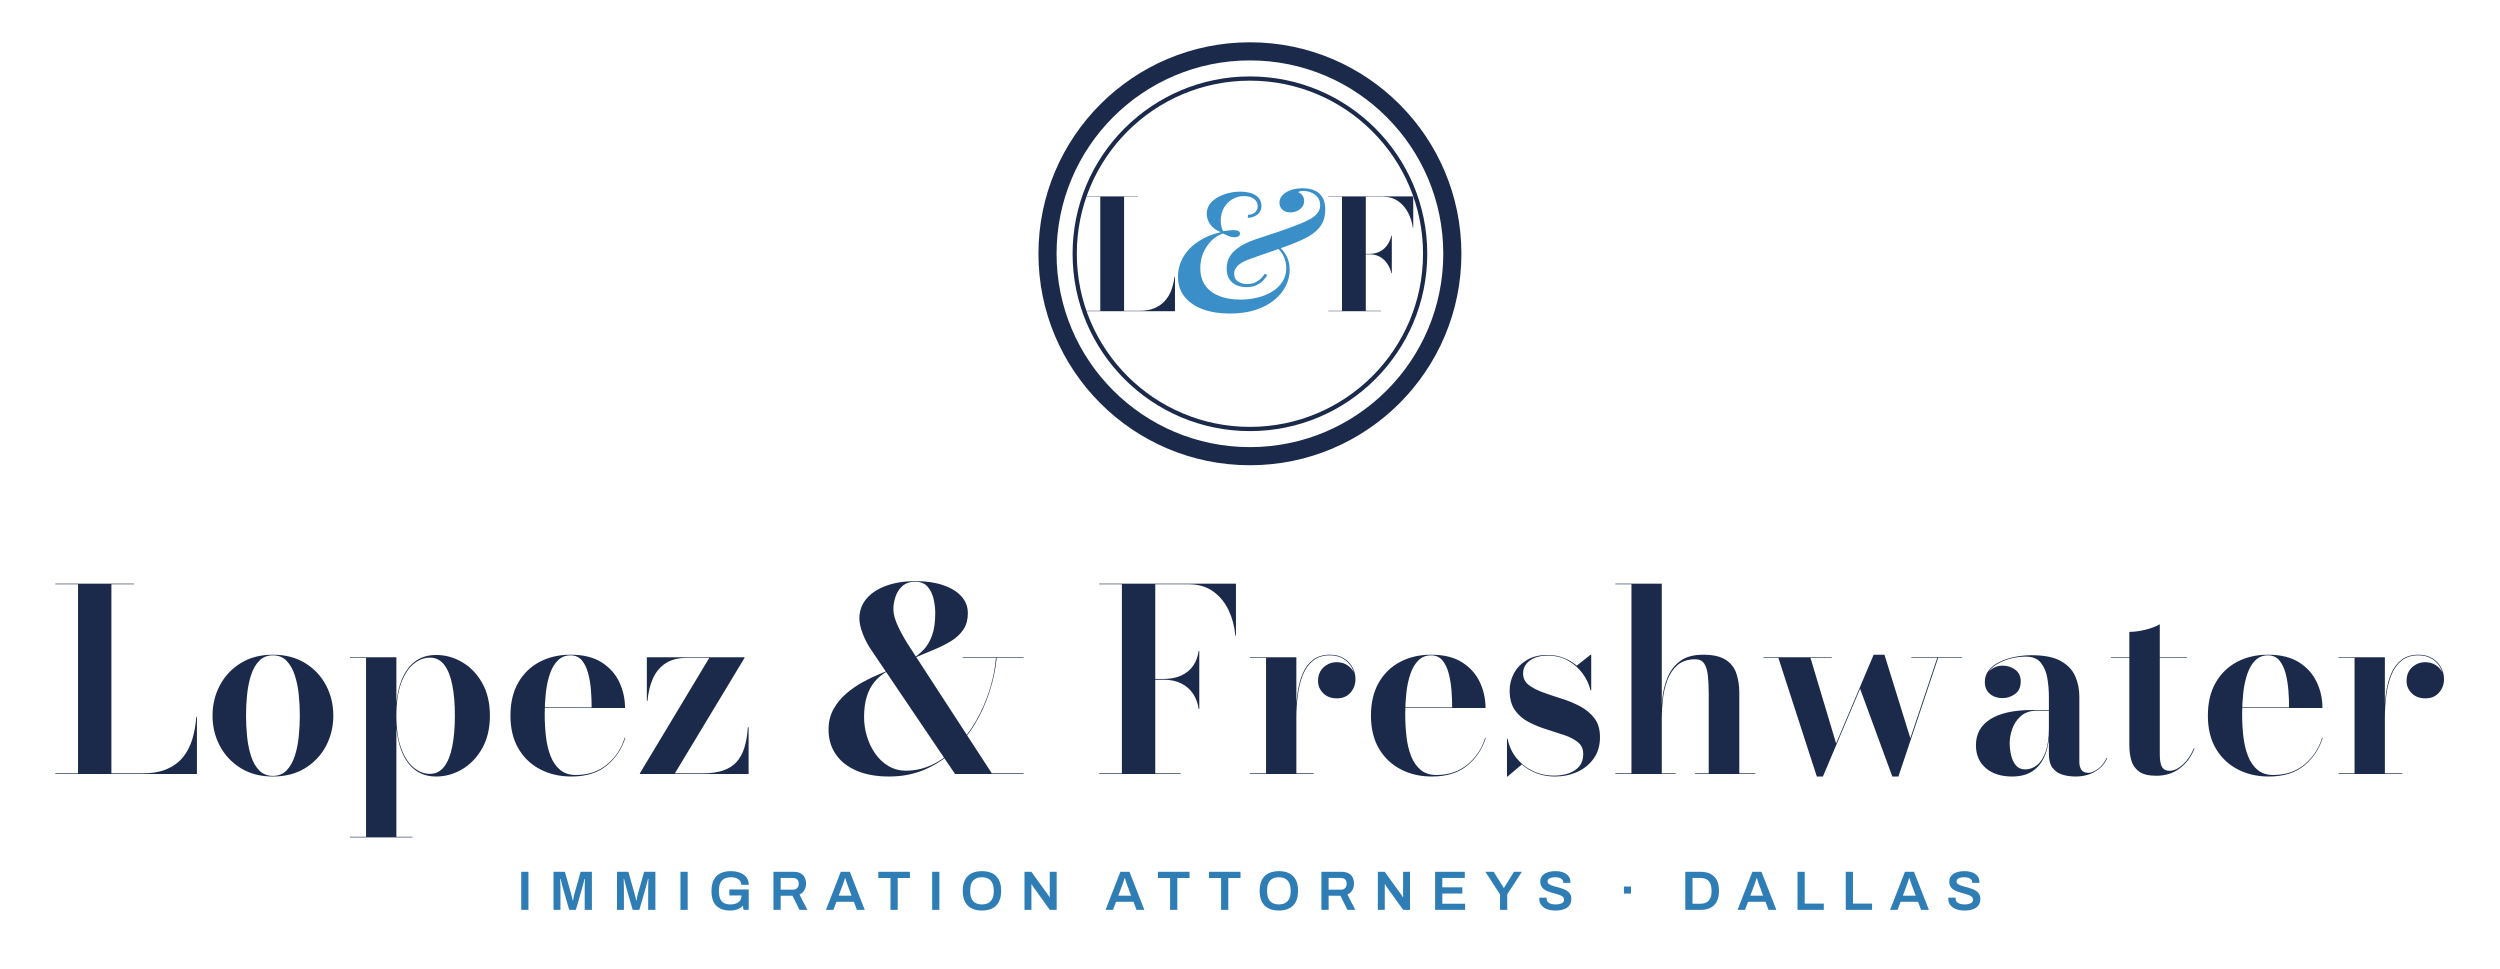
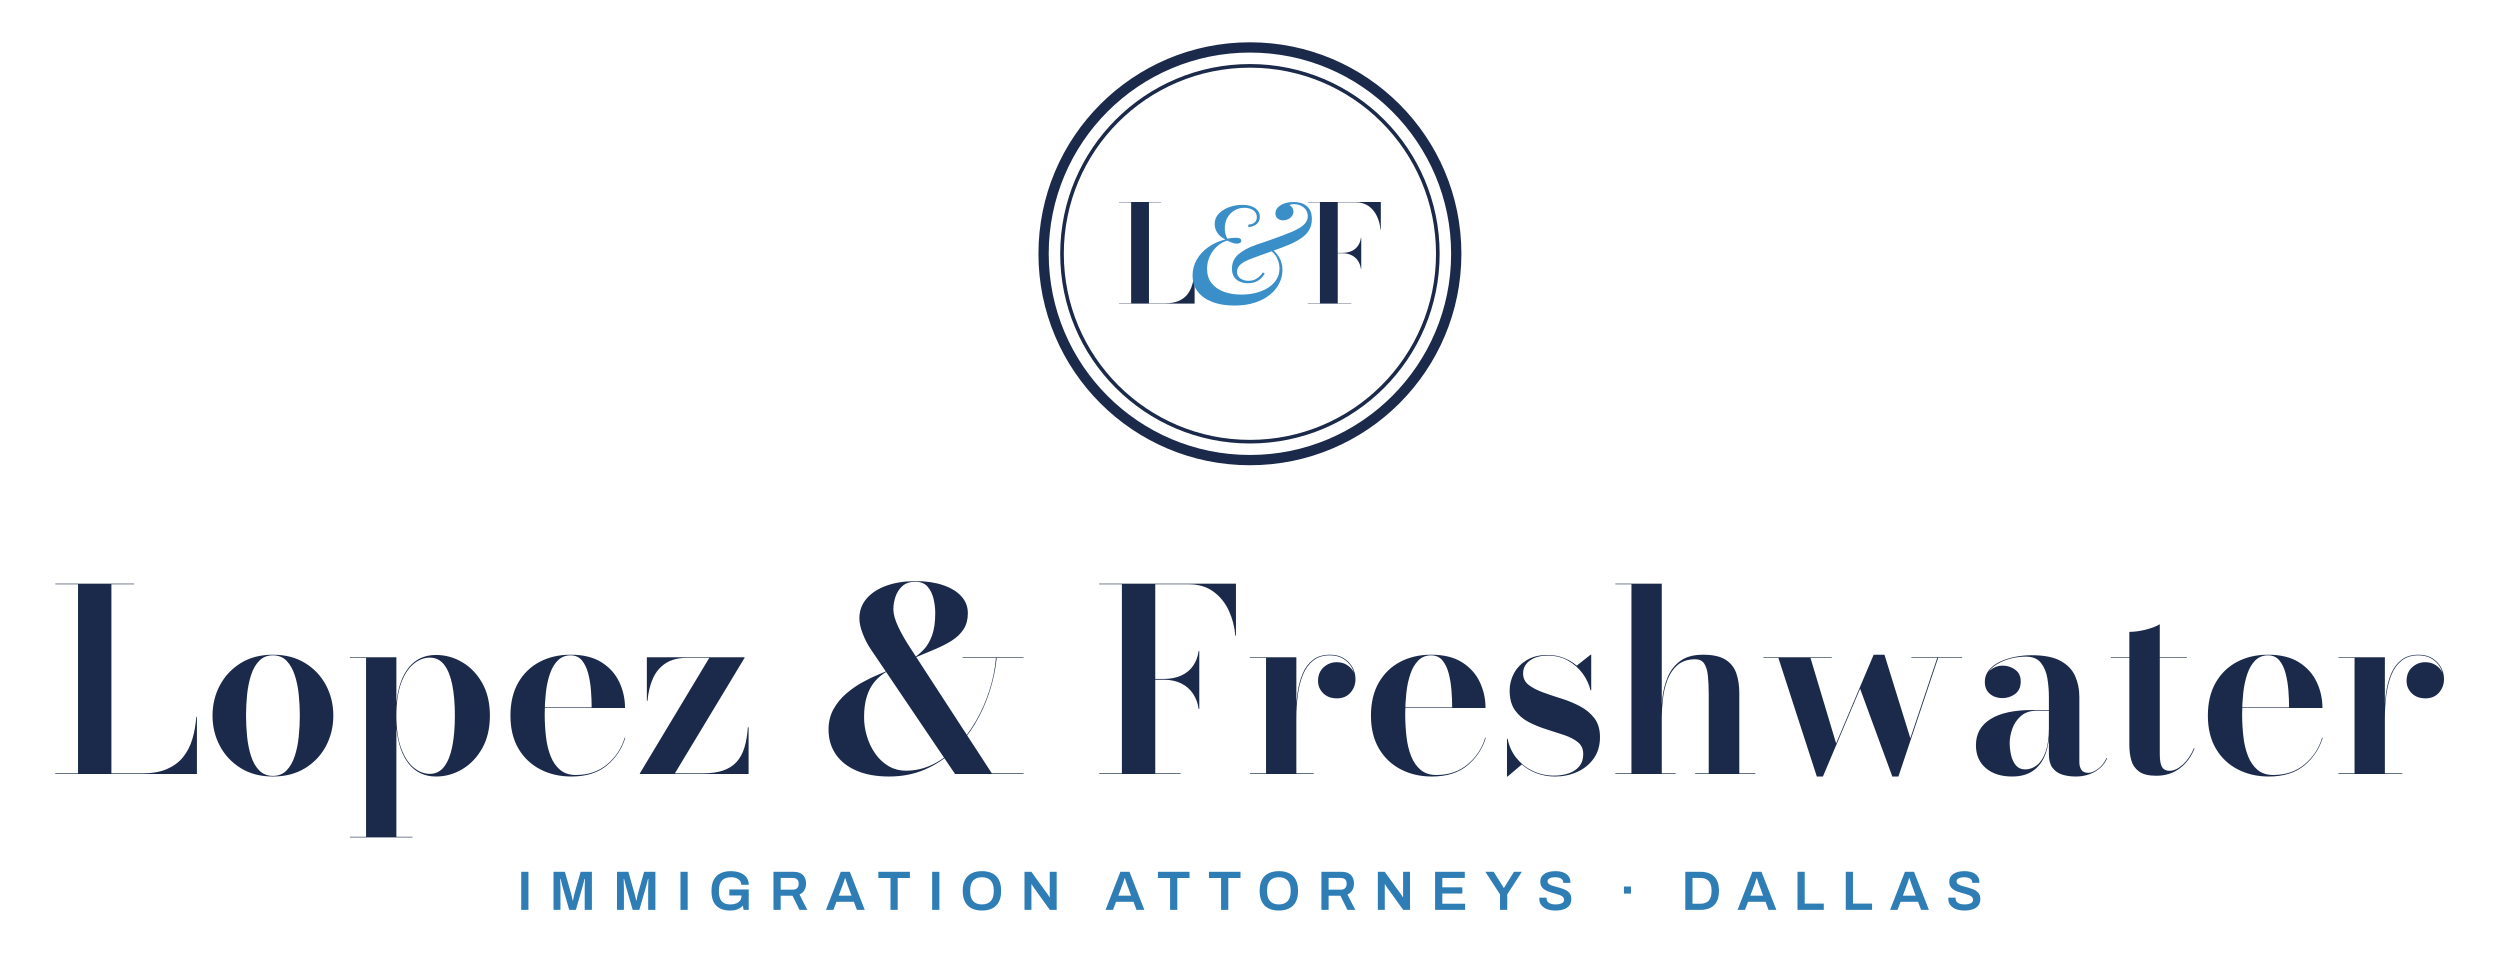
<svg xmlns="http://www.w3.org/2000/svg" viewBox="-100 -100 5911 2291">
  <g transform="translate(2355.3,0) scale(0.7143)">
-     <path d="M30 700 A670 670 0 1 1 1370 700 A670 670 0 1 1 30 700 Z" fill="none" stroke="#1B2A4A" stroke-width="60" />
-     <path d="M120 700 A580 580 0 1 1 1280 700 A580 580 0 1 1 120 700 Z" fill="none" stroke="#1B2A4A" stroke-width="14" />
-     <path transform="translate(150.7,890.0)" d="M8.613 0.0V-1.267H53.96V-378.733H8.613V-380H178.093V-378.733H132.747V-1.267H184.427Q212.547 -1.267 232.94 -9.753Q253.333 -18.24 267.267 -33.44Q281.2 -48.64 289.053 -69.287Q296.907 -89.933 299.693 -114H301.213V0.0Z" fill="#1B2A4A" />
-     <path transform="translate(443.9,890.0)" d="M313.339 -119.475Q308.831 -111.021 300.095 -101.722Q291.36 -92.424 277.553 -85.943Q263.746 -79.462 244.585 -79.462Q228.242 -79.462 213.307 -85.379Q198.373 -91.297 188.792 -104.822Q179.212 -118.347 179.212 -140.89Q179.212 -175.831 204.29 -199.218Q229.369 -222.606 276.144 -238.386Q289.669 -242.894 307.985 -248.811Q326.301 -254.729 346.307 -261.492Q366.314 -268.254 386.32 -275.581Q406.326 -282.907 423.233 -289.669Q439.576 -296.432 454.511 -304.322Q469.445 -312.212 479.025 -323.483Q488.606 -334.754 488.606 -350.534Q488.606 -371.949 472.263 -384.911Q455.919 -397.873 432.814 -397.873Q420.415 -397.873 415.907 -393.928Q426.051 -389.419 430.841 -381.811Q435.631 -374.203 435.631 -365.186Q435.631 -353.915 429.15 -345.18Q422.669 -336.445 411.962 -331.655Q401.254 -326.864 389.983 -326.864Q374.203 -326.864 364.059 -335.6Q353.915 -344.335 353.915 -358.987Q353.915 -373.076 363.496 -383.22Q373.076 -393.364 386.602 -399Q397.309 -403.508 409.144 -405.199Q420.979 -406.89 431.123 -406.89Q452.538 -406.89 469.445 -399.845Q486.352 -392.801 495.932 -377.303Q505.513 -361.805 505.513 -335.318Q505.513 -309.394 495.087 -290.233Q484.661 -271.072 463.809 -256.138Q442.958 -241.203 411.398 -228.805Q396.182 -222.042 376.458 -214.998Q356.733 -207.953 335.881 -200.627Q315.03 -193.301 295.305 -186.538Q275.581 -179.775 258.674 -173.576Q245.148 -169.068 232.468 -162.305Q219.788 -155.542 211.898 -145.962Q204.008 -136.381 204.008 -123.419Q204.008 -105.949 217.252 -97.778Q230.496 -89.606 246.839 -89.606Q263.746 -89.606 275.581 -96.087Q287.415 -102.568 295.023 -110.739Q302.631 -118.911 304.886 -123.983ZM249.657 -318.975Q263.746 -318.975 272.763 -326.864Q281.78 -334.754 281.78 -347.716Q281.78 -362.932 269.1 -371.949Q256.419 -380.966 236.695 -380.966Q215.843 -380.966 198.091 -370.54Q180.339 -360.114 169.913 -341.799Q159.487 -323.483 159.487 -299.814Q159.487 -291.36 161.178 -282.343Q162.869 -273.326 167.377 -264.873Q177.521 -266.564 187.665 -267.409Q197.809 -268.254 202.881 -268.254Q223.169 -268.254 223.169 -256.419Q223.169 -250.22 217.534 -247.403Q211.898 -244.585 205.699 -244.585Q194.992 -244.585 184.002 -249.375Q173.013 -254.165 166.814 -256.983Q144.835 -249.657 127.928 -232.468Q111.021 -215.28 101.441 -192.174Q91.86 -169.068 91.86 -142.581Q91.86 -108.203 108.203 -85.097Q124.547 -61.992 154.415 -50.157Q184.284 -38.322 224.297 -38.322Q254.165 -38.322 281.498 -45.085Q308.831 -51.847 330.246 -65.091Q351.661 -78.335 364.059 -98.059Q376.458 -117.784 376.458 -143.144Q376.458 -163.996 366.032 -185.129Q355.606 -206.263 330.246 -219.225L337.572 -223.733Q361.805 -209.644 374.767 -187.383Q387.729 -165.123 387.729 -136.945Q387.729 -110.458 375.331 -84.534Q362.932 -58.61 337.854 -37.758Q312.775 -16.907 275.862 -4.508Q238.949 7.89 189.356 7.89Q139.199 7.89 100.595 -6.199Q61.992 -20.288 40.013 -47.621Q18.034 -74.953 18.034 -114.403Q18.034 -149.907 35.786 -179.775Q53.538 -209.644 85.379 -230.778Q117.22 -251.911 159.487 -261.492Q135.818 -271.072 124.547 -287.415Q113.275 -303.758 113.275 -321.792Q113.275 -346.025 130.182 -362.369Q147.089 -378.712 172.449 -387.165Q197.809 -395.619 223.733 -395.619Q258.11 -395.619 276.144 -382.657Q294.178 -369.695 294.178 -348.843Q294.178 -328.555 279.244 -318.693Q264.309 -308.831 249.093 -308.831Z" fill="#3A8FC9" />
-     <path transform="translate(950.8,890.0)" d="M217.36 -125.653Q213.56 -142.627 204.06 -156.94Q194.56 -171.253 179.74 -179.74Q164.92 -188.227 145.413 -188.227H112.48V-189.747H145.413Q164.92 -189.747 179.74 -197.6Q194.56 -205.453 204.06 -219.133Q213.56 -232.813 217.36 -249.787H218.88V-125.653ZM289.813 -380V-276.133H288.547Q284.747 -303.24 272.46 -326.547Q260.173 -349.853 239.653 -364.293Q219.133 -378.733 190.76 -378.733H132.747V-1.267H183.413V0.0H8.613V-1.267H53.96V-378.733H8.613V-380Z" fill="#1B2A4A" />
+     <path d="M17.0 700 A683.0 683.0 0 1 1 1383.0 700 A683.0 683.0 0 1 1 17.0 700 Z" fill="none" stroke="#1B2A4A" stroke-width="34" />
+     <path d="M78.0 700 A622.0 622.0 0 1 1 1322.0 700 A622.0 622.0 0 1 1 78.0 700 Z" fill="none" stroke="#1B2A4A" stroke-width="12" />
+     <path transform="translate(258.6,864.9)" d="M8.073 0.0V-1.121H48.213V-335.246H8.073V-336.368H147.329V-335.246H107.189V-1.121H162.353Q187.693 -1.121 205.184 -8.633Q222.675 -16.146 233.663 -29.6Q244.651 -43.055 250.145 -61.331Q255.639 -79.607 257.209 -100.91H258.33V0.0Z" fill="#1B2A4A" />
+     <path transform="translate(493.9,864.9)" d="M255.145 -99.171Q250.955 -92.188 243.971 -84.738Q236.987 -77.289 226.046 -72.4Q215.104 -67.511 198.808 -67.511Q186.237 -67.511 174.365 -71.934Q162.492 -76.357 154.577 -86.833Q146.662 -97.309 146.662 -115.467Q146.662 -144.334 167.614 -162.725Q188.565 -181.116 225.347 -194.153Q235.125 -197.412 250.257 -202.533Q265.388 -207.655 282.383 -213.707Q299.377 -219.76 316.371 -226.278Q333.365 -232.797 346.867 -238.384Q360.369 -244.437 371.777 -251.421Q383.184 -258.404 390.4 -267.716Q397.617 -277.028 397.617 -289.599Q397.617 -306.826 384.348 -318Q371.078 -329.175 351.523 -329.175Q340.349 -329.175 337.09 -325.45Q343.608 -322.191 346.867 -316.371Q350.126 -310.551 350.126 -304.498Q350.126 -296.583 345.238 -289.832Q340.349 -283.081 332.434 -279.356Q324.519 -275.631 315.672 -275.631Q304.964 -275.631 297.747 -281.684Q290.53 -287.737 290.53 -298.446Q290.53 -309.62 297.98 -317.535Q305.429 -325.45 315.672 -329.64Q324.053 -333.365 333.365 -334.762Q342.677 -336.159 351.058 -336.159Q368.75 -336.159 382.02 -330.339Q395.289 -324.519 403.204 -312.413Q411.119 -300.308 411.119 -280.287Q411.119 -261.664 403.902 -246.997Q396.686 -232.331 381.554 -220.691Q366.422 -209.052 343.608 -198.343Q331.037 -192.756 313.81 -186.237Q296.583 -179.719 277.959 -172.968Q259.336 -166.217 241.876 -160.164Q224.416 -154.111 210.448 -148.524Q200.205 -144.8 189.264 -139.212Q178.322 -133.625 170.873 -125.245Q163.423 -116.864 163.423 -104.759Q163.423 -90.325 174.83 -82.876Q186.237 -75.426 200.671 -75.426Q215.104 -75.426 224.882 -80.78Q234.659 -86.135 240.712 -92.653Q246.765 -99.171 248.627 -103.362ZM201.136 -261.664Q213.242 -261.664 221.157 -268.182Q229.072 -274.7 229.072 -286.34Q229.072 -300.773 217.199 -308.921Q205.327 -317.069 187.634 -317.069Q169.476 -317.069 154.577 -308.223Q139.678 -299.377 131.297 -284.012Q122.917 -268.648 122.917 -248.627Q122.917 -240.712 124.779 -232.098Q126.641 -223.485 131.297 -215.104Q139.678 -216.501 148.059 -217.199Q156.439 -217.898 160.63 -217.898Q177.391 -217.898 177.391 -208.12Q177.391 -202.999 172.735 -200.671Q168.079 -198.343 162.958 -198.343Q154.111 -198.343 145.032 -202.3Q135.953 -206.258 130.832 -208.586Q111.277 -202.533 96.378 -188.565Q81.479 -174.598 72.865 -155.741Q64.252 -136.885 64.252 -115.467Q64.252 -87.066 78.685 -68.209Q93.119 -49.353 118.726 -39.575Q144.334 -29.798 177.391 -29.798Q203.464 -29.798 226.278 -35.618Q249.093 -41.438 266.552 -52.612Q284.012 -63.786 294.022 -79.849Q304.033 -95.912 304.033 -116.398Q304.033 -133.625 295.652 -151.318Q287.271 -169.01 266.785 -180.185L273.303 -183.909Q292.858 -170.873 303.334 -152.482Q313.81 -134.091 313.81 -110.811Q313.81 -88.463 303.334 -67.278Q292.858 -46.094 272.605 -29.565Q252.352 -13.037 222.787 -3.259Q193.221 6.518 154.111 6.518Q112.674 6.518 81.712 -5.354Q50.75 -17.227 33.523 -39.343Q16.296 -61.458 16.296 -93.119Q16.296 -121.52 30.264 -145.731Q44.231 -169.942 68.675 -187.169Q93.119 -204.396 124.779 -212.311Q107.087 -220.691 98.24 -234.426Q89.394 -248.161 89.394 -263.06Q89.394 -284.012 103.595 -298.213Q117.795 -312.413 138.747 -319.63Q159.699 -326.847 181.116 -326.847Q208.12 -326.847 223.485 -315.905Q238.85 -304.964 238.85 -287.271Q238.85 -270.044 226.278 -261.664Q213.707 -253.283 200.671 -253.283Z" fill="#3A8FC9" />
+     <path transform="translate(883.5,864.9)" d="M183.881 -114.813Q181.863 -129.838 174.126 -141.611Q166.39 -153.384 153.159 -159.999Q139.929 -166.614 121.989 -166.614H92.613V-167.96H121.989Q139.929 -167.96 153.159 -174.014Q166.39 -180.069 174.126 -191.281Q181.863 -202.493 183.881 -217.518H185.002V-114.813ZM249.809 -336.368V-244.427H248.688Q246.67 -268.421 237.027 -289.052Q227.385 -309.682 209.781 -322.464Q192.178 -335.246 166.614 -335.246H107.189V-1.121H152.038V0.0H8.073V-1.121H48.213V-335.246H8.073V-336.368Z" fill="#1B2A4A" />
  </g>
  <path transform="translate(20.0,1730.0)" d="M10.8 0.0V-1.5H64.5V-448.5H10.8V-450.0H197.1V-448.5H143.4V-1.5H217.2Q251.1 -1.5 274.5 -11.55Q297.9 -21.6 312.6 -39.6Q327.3 -57.6 334.65 -82.05Q342.0 -106.5 344.1 -135.0H345.6V0.0ZM525.3 6.0Q481.2 6.0 449.25 -13.8Q417.3 -33.6 399.9 -66.3Q382.5 -99.0 382.5 -138.0Q382.5 -177.0 399.9 -209.7Q417.3 -242.4 449.25 -262.2Q481.2 -282.0 525.3 -282.0Q569.4 -282.0 601.5 -262.2Q633.6 -242.4 650.85 -209.7Q668.1 -177.0 668.1 -138.0Q668.1 -99.0 650.85 -66.3Q633.6 -33.6 601.5 -13.8Q569.4 6.0 525.3 6.0ZM525.3 4.5Q545.1 4.5 557.55 -8.4Q570.0 -21.3 576.9 -42.3Q583.8 -63.3 586.35 -88.5Q588.9 -113.7 588.9 -138.0Q588.9 -162.6 586.35 -187.65Q583.8 -212.7 576.9 -233.7Q570.0 -254.7 557.55 -267.6Q545.1 -280.5 525.3 -280.5Q505.5 -280.5 492.9 -267.6Q480.3 -254.7 473.55 -233.7Q466.8 -212.7 464.25 -187.65Q461.7 -162.6 461.7 -138.0Q461.7 -113.7 464.25 -88.5Q466.8 -63.3 473.55 -42.3Q480.3 -21.3 492.9 -8.4Q505.5 4.5 525.3 4.5ZM707.4 150.0V148.5H745.5V-274.5H707.4V-276.0H817.2V-167.4Q822.6 -222.3 846.6 -251.85Q870.6 -281.4 911.1 -281.4Q943.8 -281.4 972.9 -264.3Q1002 -247.2 1020.15 -215.1Q1038.3 -183.0 1038.3 -138.0Q1038.3 -93.0 1020.15 -60.75Q1002 -28.5 972.9 -11.25Q943.8 6.0 911.1 6.0Q870.6 6.0 846.6 -24.0Q822.6 -54.0 817.2 -108.6V148.5H855.3V150.0ZM896.4 -0.3Q917.1 -0.3 930.15 -17.25Q943.2 -34.2 949.35 -65.1Q955.5 -96.0 955.5 -138.0Q955.5 -180.0 949.35 -210.75Q943.2 -241.5 930.15 -258.3Q917.1 -275.1 896.4 -275.1Q875.7 -275.1 857.55 -259.95Q839.4 -244.8 828.3 -214.35Q817.2 -183.9 817.2 -138.0Q817.2 -92.1 828.3 -61.5Q839.4 -30.9 857.55 -15.6Q875.7 -0.3 896.4 -0.3ZM1230.9 6.0Q1190.1 6.0 1157.4 -10.95Q1124.7 -27.9 1105.8 -60.0Q1086.9 -92.1 1086.9 -138.0Q1086.9 -183.9 1105.35 -216.0Q1123.8 -248.1 1155.9 -265.05Q1188.0 -282.0 1229.1 -282.0Q1273.8 -282.0 1302.15 -264.15Q1330.5 -246.3 1344.15 -217.5Q1357.8 -188.7 1357.8 -156.0H1127.1V-157.5H1278.9Q1278.9 -176.7 1277.25 -197.85Q1275.6 -219.0 1270.65 -237.9Q1265.7 -256.8 1255.8 -268.65Q1245.9 -280.5 1229.1 -280.5Q1211.1 -280.5 1199.1 -268.65Q1187.1 -256.8 1180.2 -236.7Q1173.3 -216.6 1170.6 -192.0Q1167.9 -167.4 1167.9 -141.6Q1167.9 -114.0 1170.9 -88.05Q1173.9 -62.1 1182.0 -41.85Q1190.1 -21.6 1204.5 -9.6Q1218.9 2.4 1241.4 2.4Q1285.8 2.4 1315.8 -22.95Q1345.8 -48.3 1356.9 -85.5H1358.4Q1346.7 -46.8 1315.2 -20.4Q1283.7 6.0 1230.9 6.0ZM1392.9 0.0V-1.5L1557.0 -274.5H1503.9Q1473.3 -274.5 1453.65 -261.6Q1434.0 -248.7 1423.8 -225.9Q1413.6 -203.1 1410.9 -172.8H1409.4V-276.0H1640.4V-274.5L1475.7 -1.5H1541.7Q1569.9 -1.5 1589.4 -8.1Q1608.9 -14.7 1621.2 -28.05Q1633.5 -41.4 1639.95 -61.95Q1646.4 -82.5 1648.2 -110.4H1650.0V0.0ZM2138.1 0.0 1939.5 -294.0Q1927.8 -311.1 1919.85 -331.65Q1911.9 -352.2 1911.9 -367.8Q1911.9 -394.8 1928.85 -414.6Q1945.8 -434.4 1975.8 -445.2Q2005.8 -456.0 2045.1 -456.0Q2081.7 -456.0 2109.6 -446.55Q2137.5 -437.1 2152.95 -420.15Q2168.4 -403.2 2168.4 -380.1Q2168.4 -357.9 2158.35 -342.3Q2148.3 -326.7 2130.6 -315.45Q2112.9 -304.2 2090.1 -294.75Q2067.3 -285.3 2042.7 -274.8L2042.1 -275.4Q2052.9 -282.6 2064.45 -294.6Q2076.0 -306.6 2083.65 -327.3Q2091.3 -348.0 2091.3 -380.7Q2091.3 -396.6 2087.4 -413.7Q2083.5 -430.8 2073.45 -442.65Q2063.4 -454.5 2044.2 -454.5Q2025.0 -454.5 2013.75 -444.45Q2002.5 -434.4 1997.4 -419.4Q1992.3 -404.4 1992.3 -389.4Q1992.3 -372.3 2004.0 -347.55Q2015.7 -322.8 2034.9 -294.0L2225.1 -1.5H2300.1V0.0ZM1982.1 6.0Q1937.7 6.0 1905.6 -7.65Q1873.5 -21.3 1856.25 -46.35Q1839.0 -71.4 1839.0 -105.0Q1839.0 -132.3 1850.85 -153.45Q1862.7 -174.6 1881.15 -190.35Q1899.6 -206.1 1919.7 -217.05Q1939.8 -228.0 1956.15 -234.75Q1972.5 -241.5 1980.0 -244.8L1980.3 -244.2Q1961.4 -234.0 1948.65 -219.0Q1935.9 -204.0 1929.45 -183.15Q1923.0 -162.3 1923.0 -134.4Q1923.0 -111.6 1929.75 -89.1Q1936.5 -66.6 1949.4 -48.15Q1962.3 -29.7 1980.75 -18.75Q1999.2 -7.8 2022.3 -7.8Q2055.3 -7.8 2085.6 -22.65Q2115.9 -37.5 2141.55 -63.9Q2167.2 -90.3 2187.0 -124.35Q2206.8 -158.4 2219.25 -197.25Q2231.7 -236.1 2235.0 -276.0H2236.8Q2232.9 -235.8 2220.0 -195.45Q2207.1 -155.1 2185.5 -118.95Q2163.9 -82.8 2133.9 -54.6Q2103.9 -26.4 2065.95 -10.2Q2028.0 6.0 1982.1 6.0ZM2156.1 -274.5V-276.0H2300.1V-274.5ZM2714.1 -153.6Q2711.4 -173.7 2701.05 -189.45Q2690.7 -205.2 2673.0 -214.05Q2655.3 -222.9 2631.3 -222.9H2592.0V-224.7H2631.3Q2655.3 -224.7 2673.0 -232.8Q2690.7 -240.9 2701.05 -255.9Q2711.4 -270.9 2714.1 -291.0H2715.6V-153.6ZM2802.3 -450.0V-327.0H2800.8Q2798.1 -359.1 2785.2 -386.7Q2772.3 -414.3 2748.75 -431.4Q2725.2 -448.5 2691.0 -448.5H2611.5V-1.5H2671.5V0.0H2478.9V-1.5H2532.6V-448.5H2478.9V-450.0ZM2943.9 -132.6Q2943.9 -162.6 2947.5 -189.45Q2951.1 -216.3 2959.95 -237.15Q2968.8 -258.0 2984.55 -270.0Q3000.3 -282.0 3024.6 -282.0Q3043.5 -282.0 3057.0 -273.75Q3070.5 -265.5 3077.7 -252.45Q3084.9 -239.4 3084.9 -224.4Q3084.9 -205.8 3073.05 -192.3Q3061.2 -178.8 3041.1 -178.8Q3020.7 -178.8 3008.55 -190.95Q2996.4 -203.1 2996.4 -219.9Q2996.4 -240.3 3009.6 -252.3Q3022.8 -264.3 3040.5 -264.3Q3053.4 -264.3 3063.3 -258.6Q3073.2 -252.9 3078.9 -243.9Q3084.6 -234.9 3084.6 -224.4H3083.4Q3083.4 -238.8 3076.35 -251.55Q3069.3 -264.3 3056.1 -272.4Q3042.9 -280.5 3024.3 -280.5Q3000.6 -280.5 2985.15 -268.35Q2969.7 -256.2 2961.0 -235.35Q2952.3 -214.5 2948.7 -187.95Q2945.1 -161.4 2945.1 -132.6ZM2945.1 -276.0V-1.5H2986.2V0.0H2835.3V-1.5H2873.4V-274.5H2835.3V-276.0ZM3265.5 6.0Q3224.7 6.0 3192.0 -10.95Q3159.3 -27.9 3140.4 -60.0Q3121.5 -92.1 3121.5 -138.0Q3121.5 -183.9 3139.95 -216.0Q3158.4 -248.1 3190.5 -265.05Q3222.6 -282.0 3263.7 -282.0Q3308.4 -282.0 3336.75 -264.15Q3365.1 -246.3 3378.75 -217.5Q3392.4 -188.7 3392.4 -156.0H3161.7V-157.5H3313.5Q3313.5 -176.7 3311.85 -197.85Q3310.2 -219.0 3305.25 -237.9Q3300.3 -256.8 3290.4 -268.65Q3280.5 -280.5 3263.7 -280.5Q3245.7 -280.5 3233.7 -268.65Q3221.7 -256.8 3214.8 -236.7Q3207.9 -216.6 3205.2 -192.0Q3202.5 -167.4 3202.5 -141.6Q3202.5 -114.0 3205.5 -88.05Q3208.5 -62.1 3216.6 -41.85Q3224.7 -21.6 3239.1 -9.6Q3253.5 2.4 3276.0 2.4Q3320.4 2.4 3350.4 -22.95Q3380.4 -48.3 3391.5 -85.5H3393.0Q3381.3 -46.8 3349.8 -20.4Q3318.3 6.0 3265.5 6.0ZM3443.1 6.0V-83.4H3444.6Q3449.4 -57.9 3465.15 -38.1Q3480.9 -18.3 3504.15 -7.2Q3527.4 3.9 3554.4 3.9Q3573.3 3.9 3589.05 -1.5Q3604.8 -6.9 3614.1 -18.15Q3623.4 -29.4 3623.4 -47.1Q3623.4 -64.8 3610.95 -75.0Q3598.5 -85.2 3578.55 -91.95Q3558.6 -98.7 3536.4 -105.6Q3514.2 -112.5 3494.25 -122.85Q3474.3 -133.2 3461.85 -150.9Q3449.4 -168.6 3449.4 -197.4Q3449.4 -219.3 3459.9 -238.5Q3470.4 -257.7 3490.35 -269.55Q3510.3 -281.4 3538.5 -281.4Q3560.1 -281.4 3577.65 -274.35Q3595.2 -267.3 3608.1 -256.2L3640.8 -282.0H3642.3V-198.0H3640.5Q3635.7 -218.7 3622.2 -237.3Q3608.7 -255.9 3587.7 -267.9Q3566.7 -279.9 3539.1 -279.9Q3521.7 -279.9 3508.8 -274.65Q3495.9 -269.4 3488.55 -259.95Q3481.2 -250.5 3481.2 -237.9Q3481.2 -220.8 3494.4 -210.6Q3507.6 -200.4 3528.3 -192.9Q3549.0 -185.4 3572.1 -178.2Q3595.2 -171.0 3615.9 -160.05Q3636.6 -149.1 3649.8 -131.85Q3663.0 -114.6 3663.0 -87.0Q3663.0 -57.6 3648.3 -36.75Q3633.6 -15.9 3609.3 -4.95Q3585.0 6.0 3556.8 6.0Q3533.7 6.0 3513.6 -1.5Q3493.5 -9.0 3478.2 -22.5L3444.6 6.0ZM3699.3 0.0V-1.5H3737.4V-448.5H3699.3V-450.0H3809.1V-1.5H3841.8V0.0ZM3888.0 0.0V-1.5H3920.1V-188.1Q3920.1 -213.6 3918.15 -232.2Q3916.2 -250.8 3909.45 -261.0Q3902.7 -271.2 3888.3 -271.2Q3862.2 -271.2 3846.45 -257.55Q3830.7 -243.9 3822.6 -222.6Q3814.5 -201.3 3811.8 -177.6Q3809.1 -153.9 3809.1 -133.8L3807.6 -131.7Q3807.6 -153.6 3810.45 -179.4Q3813.3 -205.2 3822.9 -228.6Q3832.5 -252.0 3852.6 -267.0Q3872.7 -282.0 3906.9 -282.0Q3941.1 -282.0 3959.7 -270.3Q3978.3 -258.6 3985.35 -238.05Q3992.4 -217.5 3992.4 -191.4V-1.5H4030.2V0.0ZM4519.2 -276.0V-274.5H4462.5L4368.6 6.0H4354.2L4278.0 -201.6L4190.1 6.0H4175.7L4084.8 -274.5H4049.4V-276.0H4211.1V-274.5H4160.7L4221.3 -72.3L4310.1 -282.0H4335.6L4396.8 -84.6L4460.4 -274.5H4399.2V-276.0ZM4787.7 6.0Q4770.3 6.0 4756.05 1.5Q4741.8 -3.0 4733.1 -14.4Q4724.4 -25.8 4724.4 -45.9V-182.7Q4724.4 -204.3 4720.8 -226.2Q4717.2 -248.1 4705.5 -262.8Q4693.8 -277.5 4669.8 -277.5Q4654.2 -277.5 4637.7 -273.75Q4621.2 -270.0 4606.8 -262.5Q4592.4 -255.0 4583.55 -243.9Q4574.7 -232.8 4574.7 -217.8H4573.5Q4573.5 -235.2 4586.1 -245.7Q4598.7 -256.2 4614.6 -256.2Q4631.7 -256.2 4644.75 -246.6Q4657.8 -237.0 4657.8 -219.0Q4657.8 -198.9 4644.45 -189.15Q4631.1 -179.4 4614.6 -179.4Q4596.9 -179.4 4584.9 -189.45Q4572.9 -199.5 4572.9 -217.8Q4572.9 -233.4 4582.35 -245.25Q4591.8 -257.1 4607.7 -264.9Q4623.6 -272.7 4643.4 -276.75Q4663.2 -280.8 4683.6 -280.8Q4727.7 -280.8 4752.15 -267.3Q4776.6 -253.8 4786.5 -231.45Q4796.4 -209.1 4796.4 -182.7V-27.9Q4796.4 -17.4 4801.05 -10.05Q4805.7 -2.7 4818.0 -2.7Q4827.3 -2.7 4840.05 -11.7Q4852.8 -20.7 4860.9 -38.1L4862.1 -37.2Q4853.4 -17.1 4833.45 -5.55Q4813.5 6.0 4787.7 6.0ZM4637.4 6.0Q4598.4 6.0 4575.15 -13.95Q4551.9 -33.9 4551.9 -68.1Q4551.9 -108.3 4586.25 -129.75Q4620.6 -151.2 4684.5 -151.2H4752.3V-149.7H4696.8Q4672.5 -149.7 4658.25 -137.1Q4644.0 -124.5 4637.85 -106.8Q4631.7 -89.1 4631.7 -73.5Q4631.7 -59.1 4635.0 -44.55Q4638.3 -30.0 4646.4 -20.4Q4654.5 -10.8 4668.3 -10.8Q4683.6 -10.8 4696.35 -21.0Q4709.1 -31.2 4716.75 -52.8Q4724.4 -74.4 4724.4 -108.3H4725.9Q4725.9 -73.2 4716.45 -47.55Q4707.0 -21.9 4687.5 -7.95Q4668.0 6.0 4637.4 6.0ZM4978.2 4.2Q4950.9 4.2 4937.25 -6.0Q4923.6 -16.2 4919.1 -32.7Q4914.6 -49.2 4914.6 -68.4V-336.0Q4932.0 -336.0 4952.7 -341.1Q4973.4 -346.2 4986.6 -354.0V-47.4Q4986.6 -24.9 4992.0 -16.2Q4997.4 -7.5 5009.4 -7.5Q5025.0 -7.5 5041.35 -22.5Q5057.7 -37.5 5067.3 -61.2L5068.8 -60.9Q5058.0 -32.1 5034.6 -13.95Q5011.2 4.2 4978.2 4.2ZM4870.8 -274.5V-276.0H5050.8V-274.5ZM5244.3 6.0Q5203.5 6.0 5170.8 -10.95Q5138.1 -27.9 5119.2 -60.0Q5100.3 -92.1 5100.3 -138.0Q5100.3 -183.9 5118.75 -216.0Q5137.2 -248.1 5169.3 -265.05Q5201.4 -282.0 5242.5 -282.0Q5287.2 -282.0 5315.55 -264.15Q5343.9 -246.3 5357.55 -217.5Q5371.2 -188.7 5371.2 -156.0H5140.5V-157.5H5292.3Q5292.3 -176.7 5290.65 -197.85Q5289.0 -219.0 5284.05 -237.9Q5279.1 -256.8 5269.2 -268.65Q5259.3 -280.5 5242.5 -280.5Q5224.5 -280.5 5212.5 -268.65Q5200.5 -256.8 5193.6 -236.7Q5186.7 -216.6 5184.0 -192.0Q5181.3 -167.4 5181.3 -141.6Q5181.3 -114.0 5184.3 -88.05Q5187.3 -62.1 5195.4 -41.85Q5203.5 -21.6 5217.9 -9.6Q5232.3 2.4 5254.8 2.4Q5299.2 2.4 5329.2 -22.95Q5359.2 -48.3 5370.3 -85.5H5371.8Q5360.1 -46.8 5328.6 -20.4Q5297.1 6.0 5244.3 6.0ZM5517.6 -132.6Q5517.6 -162.6 5521.2 -189.45Q5524.8 -216.3 5533.65 -237.15Q5542.5 -258.0 5558.25 -270.0Q5574.0 -282.0 5598.3 -282.0Q5617.2 -282.0 5630.7 -273.75Q5644.2 -265.5 5651.4 -252.45Q5658.6 -239.4 5658.6 -224.4Q5658.6 -205.8 5646.75 -192.3Q5634.9 -178.8 5614.8 -178.8Q5594.4 -178.8 5582.25 -190.95Q5570.1 -203.1 5570.1 -219.9Q5570.1 -240.3 5583.3 -252.3Q5596.5 -264.3 5614.2 -264.3Q5627.1 -264.3 5637.0 -258.6Q5646.9 -252.9 5652.6 -243.9Q5658.3 -234.9 5658.3 -224.4H5657.1Q5657.1 -238.8 5650.05 -251.55Q5643.0 -264.3 5629.8 -272.4Q5616.6 -280.5 5598.0 -280.5Q5574.3 -280.5 5558.85 -268.35Q5543.4 -256.2 5534.7 -235.35Q5526.0 -214.5 5522.4 -187.95Q5518.8 -161.4 5518.8 -132.6ZM5518.8 -276.0V-1.5H5559.9V0.0H5409.0V-1.5H5447.1V-274.5H5409.0V-276.0Z" fill="#1B2A4A" />
  <path transform="translate(1122.4,2051.3)" d="M9.971 0.0V-90H27.026V0.0ZM86.327 0.0V-90H113.222L127.391 -39.883Q128.178 -37.259 128.965 -33.98Q129.752 -30.7 130.474 -27.682Q131.195 -24.665 131.589 -22.434H132.638Q132.901 -24.402 133.426 -27.289Q133.95 -30.175 134.672 -33.52Q135.394 -36.866 136.312 -40.015L150.481 -90H177.114V0.0H160.058V-45.525Q160.058 -51.56 160.19 -57.595Q160.321 -63.63 160.517 -67.959Q160.714 -72.289 160.714 -73.076H159.665Q159.402 -71.895 158.353 -67.959Q157.303 -64.023 156.122 -59.431Q154.942 -54.84 154.023 -51.56L139.198 0.0H123.455L108.63 -51.429Q107.843 -54.184 106.859 -58.054Q105.875 -61.924 104.891 -65.991Q103.907 -70.058 103.12 -73.076H102.07Q102.201 -69.534 102.332 -64.614Q102.464 -59.694 102.595 -54.643Q102.726 -49.592 102.726 -45.525V0.0ZM236.414 0.0V-90H263.309L277.478 -39.883Q278.265 -37.259 279.052 -33.98Q279.84 -30.7 280.561 -27.682Q281.283 -24.665 281.676 -22.434H282.726Q282.988 -24.402 283.513 -27.289Q284.038 -30.175 284.759 -33.52Q285.481 -36.866 286.399 -40.015L300.569 -90H327.201V0.0H310.146V-45.525Q310.146 -51.56 310.277 -57.595Q310.408 -63.63 310.605 -67.959Q310.802 -72.289 310.802 -73.076H309.752Q309.49 -71.895 308.44 -67.959Q307.391 -64.023 306.21 -59.431Q305.029 -54.84 304.111 -51.56L289.286 0.0H273.542L258.717 -51.429Q257.93 -54.184 256.946 -58.054Q255.962 -61.924 254.978 -65.991Q253.994 -70.058 253.207 -73.076H252.157Q252.289 -69.534 252.42 -64.614Q252.551 -59.694 252.682 -54.643Q252.813 -49.592 252.813 -45.525V0.0ZM386.501 0.0V-90H403.557V0.0ZM503.79 1.574Q482.93 1.574 471.385 -9.643Q459.84 -20.86 459.84 -45Q459.84 -60.875 465.284 -71.173Q470.729 -81.472 481.028 -86.523Q491.327 -91.574 505.758 -91.574Q514.417 -91.574 522.026 -89.606Q529.636 -87.638 535.474 -83.637Q541.312 -79.636 544.592 -73.601Q547.872 -67.566 547.872 -59.3H530.292Q530.292 -63.63 528.389 -66.975Q526.487 -70.321 523.141 -72.617Q519.796 -74.913 515.466 -76.028Q511.137 -77.143 506.283 -77.143Q499.067 -77.143 493.622 -75.241Q488.178 -73.338 484.57 -69.468Q480.962 -65.598 479.191 -59.825Q477.42 -54.052 477.42 -46.312V-43.557Q477.42 -32.93 480.437 -26.108Q483.455 -19.286 489.555 -16.071Q495.656 -12.857 504.708 -12.857Q512.449 -12.857 518.287 -15.219Q524.125 -17.58 527.471 -22.106Q530.816 -26.633 530.816 -33.192V-34.111H502.085V-48.28H547.872V0.0H535.671L534.227 -9.971Q530.292 -6.035 525.831 -3.477Q521.37 -0.918 515.991 0.328Q510.612 1.574 503.79 1.574ZM606.385 0.0V-90H653.746Q663.717 -90 670.277 -86.589Q676.837 -83.178 680.117 -76.88Q683.397 -70.583 683.397 -62.055Q683.397 -53.265 679.461 -46.509Q675.525 -39.752 667.915 -36.341L686.545 0.0H667.915L651.385 -33.455H623.44V0.0ZM623.44 -47.755H652.434Q658.994 -47.755 662.536 -51.56Q666.079 -55.364 666.079 -62.055Q666.079 -66.385 664.504 -69.337Q662.93 -72.289 659.913 -73.863Q656.895 -75.437 652.434 -75.437H623.44ZM730.496 0.0 765.525 -90H787.041L822.201 0.0H803.703L796.487 -19.155H755.292L748.076 0.0ZM760.671 -33.586H790.977L781.924 -57.988Q781.399 -59.3 780.678 -61.334Q779.956 -63.367 779.169 -65.794Q778.382 -68.222 777.595 -70.714Q776.808 -73.207 776.152 -75.175H775.496Q774.708 -72.551 773.593 -69.14Q772.478 -65.729 771.429 -62.711Q770.379 -59.694 769.723 -57.988ZM883.076 0.0V-75.306H854.344V-90H928.994V-75.306H900.131V0.0ZM981.603 0.0V-90H998.659V0.0ZM1099.286 1.574Q1085.248 1.574 1075.015 -3.477Q1064.781 -8.528 1059.337 -18.892Q1053.892 -29.257 1053.892 -45Q1053.892 -60.875 1059.337 -71.173Q1064.781 -81.472 1075.015 -86.523Q1085.248 -91.574 1099.286 -91.574Q1113.455 -91.574 1123.622 -86.523Q1133.79 -81.472 1139.235 -71.173Q1144.679 -60.875 1144.679 -45Q1144.679 -29.257 1139.235 -18.892Q1133.79 -8.528 1123.622 -3.477Q1113.455 1.574 1099.286 1.574ZM1099.286 -12.857Q1106.108 -12.857 1111.29 -14.825Q1116.472 -16.793 1120.015 -20.663Q1123.557 -24.534 1125.394 -30.241Q1127.23 -35.948 1127.23 -43.426V-46.312Q1127.23 -53.921 1125.394 -59.694Q1123.557 -65.466 1120.015 -69.337Q1116.472 -73.207 1111.29 -75.175Q1106.108 -77.143 1099.286 -77.143Q1092.464 -77.143 1087.281 -75.175Q1082.099 -73.207 1078.557 -69.337Q1075.015 -65.466 1073.243 -59.694Q1071.472 -53.921 1071.472 -46.312V-43.426Q1071.472 -35.948 1073.243 -30.241Q1075.015 -24.534 1078.557 -20.663Q1082.099 -16.793 1087.281 -14.825Q1092.464 -12.857 1099.286 -12.857ZM1199.913 0.0V-90H1216.181L1254.621 -36.866Q1255.277 -36.079 1256.195 -34.701Q1257.114 -33.324 1257.901 -32.012Q1258.688 -30.7 1258.95 -29.913H1259.606Q1259.606 -31.749 1259.606 -33.455Q1259.606 -35.16 1259.606 -36.866V-90H1276.006V0.0H1259.869L1221.297 -53.528Q1220.248 -55.102 1218.87 -57.398Q1217.493 -59.694 1216.968 -60.612H1216.312Q1216.312 -58.907 1216.312 -57.136Q1216.312 -55.364 1216.312 -53.528V0.0ZM1391.589 0.0 1426.618 -90H1448.134L1483.294 0.0H1464.796L1457.58 -19.155H1416.385L1409.169 0.0ZM1421.764 -33.586H1452.07L1443.017 -57.988Q1442.493 -59.3 1441.771 -61.334Q1441.05 -63.367 1440.262 -65.794Q1439.475 -68.222 1438.688 -70.714Q1437.901 -73.207 1437.245 -75.175H1436.589Q1435.802 -72.551 1434.687 -69.14Q1433.571 -65.729 1432.522 -62.711Q1431.472 -59.694 1430.816 -57.988ZM1544.169 0.0V-75.306H1515.437V-90H1590.087V-75.306H1561.224V0.0ZM1664.738 0.0V-75.306H1636.006V-90H1710.656V-75.306H1681.793V0.0ZM1801.312 1.574Q1787.274 1.574 1777.041 -3.477Q1766.808 -8.528 1761.363 -18.892Q1755.918 -29.257 1755.918 -45Q1755.918 -60.875 1761.363 -71.173Q1766.808 -81.472 1777.041 -86.523Q1787.274 -91.574 1801.312 -91.574Q1815.481 -91.574 1825.649 -86.523Q1835.816 -81.472 1841.261 -71.173Q1846.706 -60.875 1846.706 -45Q1846.706 -29.257 1841.261 -18.892Q1835.816 -8.528 1825.649 -3.477Q1815.481 1.574 1801.312 1.574ZM1801.312 -12.857Q1808.134 -12.857 1813.316 -14.825Q1818.499 -16.793 1822.041 -20.663Q1825.583 -24.534 1827.42 -30.241Q1829.257 -35.948 1829.257 -43.426V-46.312Q1829.257 -53.921 1827.42 -59.694Q1825.583 -65.466 1822.041 -69.337Q1818.499 -73.207 1813.316 -75.175Q1808.134 -77.143 1801.312 -77.143Q1794.49 -77.143 1789.308 -75.175Q1784.125 -73.207 1780.583 -69.337Q1777.041 -65.466 1775.27 -59.694Q1773.499 -53.921 1773.499 -46.312V-43.426Q1773.499 -35.948 1775.27 -30.241Q1777.041 -24.534 1780.583 -20.663Q1784.125 -16.793 1789.308 -14.825Q1794.49 -12.857 1801.312 -12.857ZM1901.939 0.0V-90H1949.3Q1959.271 -90 1965.831 -86.589Q1972.391 -83.178 1975.671 -76.88Q1978.95 -70.583 1978.95 -62.055Q1978.95 -53.265 1975.015 -46.509Q1971.079 -39.752 1963.469 -36.341L1982.099 0.0H1963.469L1946.939 -33.455H1918.994V0.0ZM1918.994 -47.755H1947.988Q1954.548 -47.755 1958.09 -51.56Q1961.633 -55.364 1961.633 -62.055Q1961.633 -66.385 1960.058 -69.337Q1958.484 -72.289 1955.466 -73.863Q1952.449 -75.437 1947.988 -75.437H1918.994ZM2035.364 0.0V-90H2051.633L2090.073 -36.866Q2090.729 -36.079 2091.647 -34.701Q2092.566 -33.324 2093.353 -32.012Q2094.14 -30.7 2094.402 -29.913H2095.058Q2095.058 -31.749 2095.058 -33.455Q2095.058 -35.16 2095.058 -36.866V-90H2111.458V0.0H2095.321L2056.749 -53.528Q2055.7 -55.102 2054.322 -57.398Q2052.945 -59.694 2052.42 -60.612H2051.764Q2051.764 -58.907 2051.764 -57.136Q2051.764 -55.364 2051.764 -53.528V0.0ZM2170.758 0.0V-90H2240.948V-75.437H2187.813V-53.265H2235.175V-38.703H2187.813V-14.563H2241.735V0.0ZM2324.257 0.0V-36.603L2289.621 -90H2309.3L2333.047 -51.953H2333.703L2357.187 -90H2375.816L2341.312 -36.603V0.0ZM2454.796 1.574Q2447.318 1.574 2440.496 -0.066Q2433.673 -1.706 2428.426 -5.182Q2423.178 -8.659 2420.16 -13.841Q2417.143 -19.023 2417.143 -26.108Q2417.143 -26.895 2417.208 -27.682Q2417.274 -28.469 2417.274 -28.863H2434.461Q2434.461 -28.601 2434.395 -27.879Q2434.329 -27.157 2434.329 -26.633Q2434.329 -22.303 2436.822 -19.22Q2439.315 -16.137 2444.038 -14.497Q2448.761 -12.857 2455.19 -12.857Q2459.519 -12.857 2462.864 -13.382Q2466.21 -13.907 2468.637 -14.891Q2471.064 -15.875 2472.638 -17.252Q2474.213 -18.63 2474.934 -20.335Q2475.656 -22.041 2475.656 -24.009Q2475.656 -27.813 2473.294 -30.306Q2470.933 -32.799 2466.931 -34.504Q2462.93 -36.21 2457.879 -37.587Q2452.828 -38.965 2447.515 -40.408Q2442.201 -41.851 2437.15 -43.885Q2432.099 -45.918 2428.098 -48.805Q2424.096 -51.691 2421.735 -56.086Q2419.373 -60.481 2419.373 -66.647Q2419.373 -72.945 2422.063 -77.668Q2424.752 -82.391 2429.672 -85.474Q2434.592 -88.557 2441.152 -90.066Q2447.711 -91.574 2455.452 -91.574Q2462.668 -91.574 2469.031 -90.066Q2475.394 -88.557 2480.248 -85.343Q2485.102 -82.128 2487.857 -77.208Q2490.612 -72.289 2490.612 -65.466V-63.892H2473.688V-65.204Q2473.688 -69.009 2471.392 -71.633Q2469.096 -74.257 2464.964 -75.7Q2460.831 -77.143 2455.321 -77.143Q2449.417 -77.143 2445.219 -76.028Q2441.02 -74.913 2438.79 -72.748Q2436.56 -70.583 2436.56 -67.434Q2436.56 -64.155 2438.921 -61.924Q2441.283 -59.694 2445.284 -58.12Q2449.286 -56.545 2454.337 -55.233Q2459.388 -53.921 2464.701 -52.413Q2470.015 -50.904 2475.066 -48.936Q2480.117 -46.968 2484.118 -44.016Q2488.12 -41.064 2490.481 -36.735Q2492.843 -32.405 2492.843 -26.37Q2492.843 -16.268 2487.923 -10.102Q2483.003 -3.936 2474.41 -1.181Q2465.816 1.574 2454.796 1.574ZM2617.216 -38.44V-55.233H2633.878V-38.44ZM2762.318 0.0V-90H2798.397Q2812.041 -90 2821.749 -85.146Q2831.458 -80.292 2836.706 -70.386Q2841.953 -60.481 2841.953 -45Q2841.953 -29.65 2836.706 -19.679Q2831.458 -9.708 2821.749 -4.854Q2812.041 0.0 2798.397 0.0ZM2779.373 -14.563H2798.397Q2804.694 -14.563 2809.548 -16.399Q2814.402 -18.236 2817.682 -21.844Q2820.962 -25.452 2822.668 -30.897Q2824.373 -36.341 2824.373 -43.557V-46.312Q2824.373 -53.659 2822.668 -59.103Q2820.962 -64.548 2817.682 -68.156Q2814.402 -71.764 2809.548 -73.601Q2804.694 -75.437 2798.397 -75.437H2779.373ZM2885.904 0.0 2920.933 -90H2942.449L2977.609 0.0H2959.111L2951.895 -19.155H2910.7L2903.484 0.0ZM2916.079 -33.586H2946.385L2937.332 -57.988Q2936.808 -59.3 2936.086 -61.334Q2935.364 -63.367 2934.577 -65.794Q2933.79 -68.222 2933.003 -70.714Q2932.216 -73.207 2931.56 -75.175H2930.904Q2930.117 -72.551 2929.001 -69.14Q2927.886 -65.729 2926.837 -62.711Q2925.787 -59.694 2925.131 -57.988ZM3027.595 0.0V-90H3044.65V-14.825H3089.781V0.0ZM3141.735 0.0V-90H3158.79V-14.825H3203.921V0.0ZM3246.56 0.0 3281.589 -90H3303.105L3338.265 0.0H3319.767L3312.551 -19.155H3271.356L3264.14 0.0ZM3276.735 -33.586H3307.041L3297.988 -57.988Q3297.464 -59.3 3296.742 -61.334Q3296.02 -63.367 3295.233 -65.794Q3294.446 -68.222 3293.659 -70.714Q3292.872 -73.207 3292.216 -75.175H3291.56Q3290.773 -72.551 3289.657 -69.14Q3288.542 -65.729 3287.493 -62.711Q3286.443 -59.694 3285.787 -57.988ZM3421.837 1.574Q3414.359 1.574 3407.536 -0.066Q3400.714 -1.706 3395.466 -5.182Q3390.219 -8.659 3387.201 -13.841Q3384.184 -19.023 3384.184 -26.108Q3384.184 -26.895 3384.249 -27.682Q3384.315 -28.469 3384.315 -28.863H3401.501Q3401.501 -28.601 3401.436 -27.879Q3401.37 -27.157 3401.37 -26.633Q3401.37 -22.303 3403.863 -19.22Q3406.356 -16.137 3411.079 -14.497Q3415.802 -12.857 3422.23 -12.857Q3426.56 -12.857 3429.905 -13.382Q3433.251 -13.907 3435.678 -14.891Q3438.105 -15.875 3439.679 -17.252Q3441.254 -18.63 3441.975 -20.335Q3442.697 -22.041 3442.697 -24.009Q3442.697 -27.813 3440.335 -30.306Q3437.974 -32.799 3433.972 -34.504Q3429.971 -36.21 3424.92 -37.587Q3419.869 -38.965 3414.555 -40.408Q3409.242 -41.851 3404.191 -43.885Q3399.14 -45.918 3395.138 -48.805Q3391.137 -51.691 3388.776 -56.086Q3386.414 -60.481 3386.414 -66.647Q3386.414 -72.945 3389.103 -77.668Q3391.793 -82.391 3396.713 -85.474Q3401.633 -88.557 3408.192 -90.066Q3414.752 -91.574 3422.493 -91.574Q3429.708 -91.574 3436.071 -90.066Q3442.434 -88.557 3447.289 -85.343Q3452.143 -82.128 3454.898 -77.208Q3457.653 -72.289 3457.653 -65.466V-63.892H3440.729V-65.204Q3440.729 -69.009 3438.433 -71.633Q3436.137 -74.257 3432.004 -75.7Q3427.872 -77.143 3422.362 -77.143Q3416.458 -77.143 3412.259 -76.028Q3408.061 -74.913 3405.831 -72.748Q3403.601 -70.583 3403.601 -67.434Q3403.601 -64.155 3405.962 -61.924Q3408.324 -59.694 3412.325 -58.12Q3416.327 -56.545 3421.378 -55.233Q3426.429 -53.921 3431.742 -52.413Q3437.055 -50.904 3442.106 -48.936Q3447.157 -46.968 3451.159 -44.016Q3455.16 -41.064 3457.522 -36.735Q3459.883 -32.405 3459.883 -26.37Q3459.883 -16.268 3454.964 -10.102Q3450.044 -3.936 3441.45 -1.181Q3432.857 1.574 3421.837 1.574Z" fill="#2F7DB5" />
</svg>
